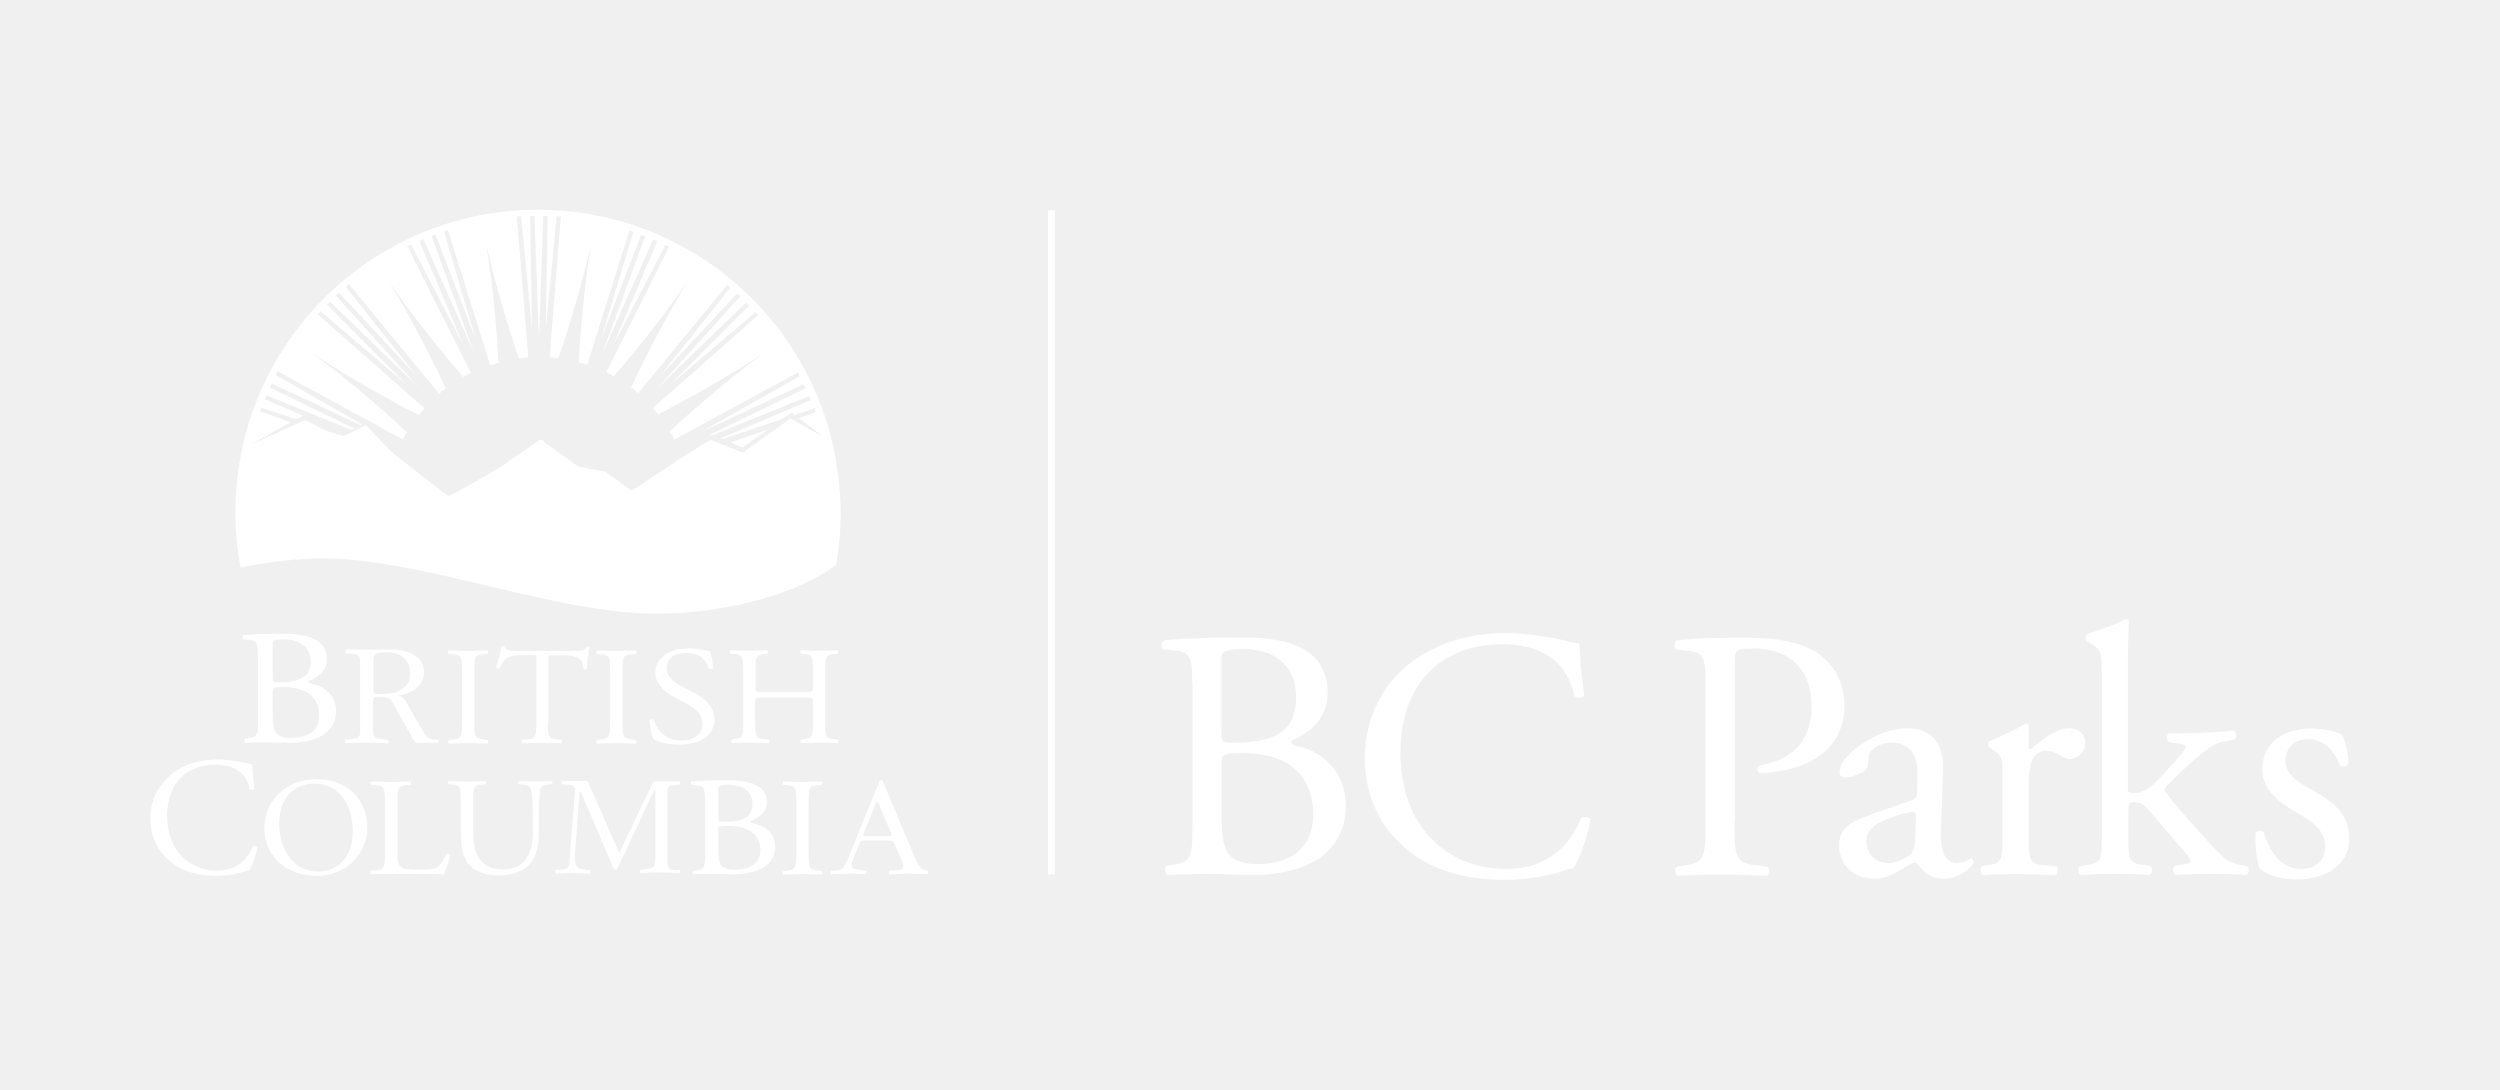
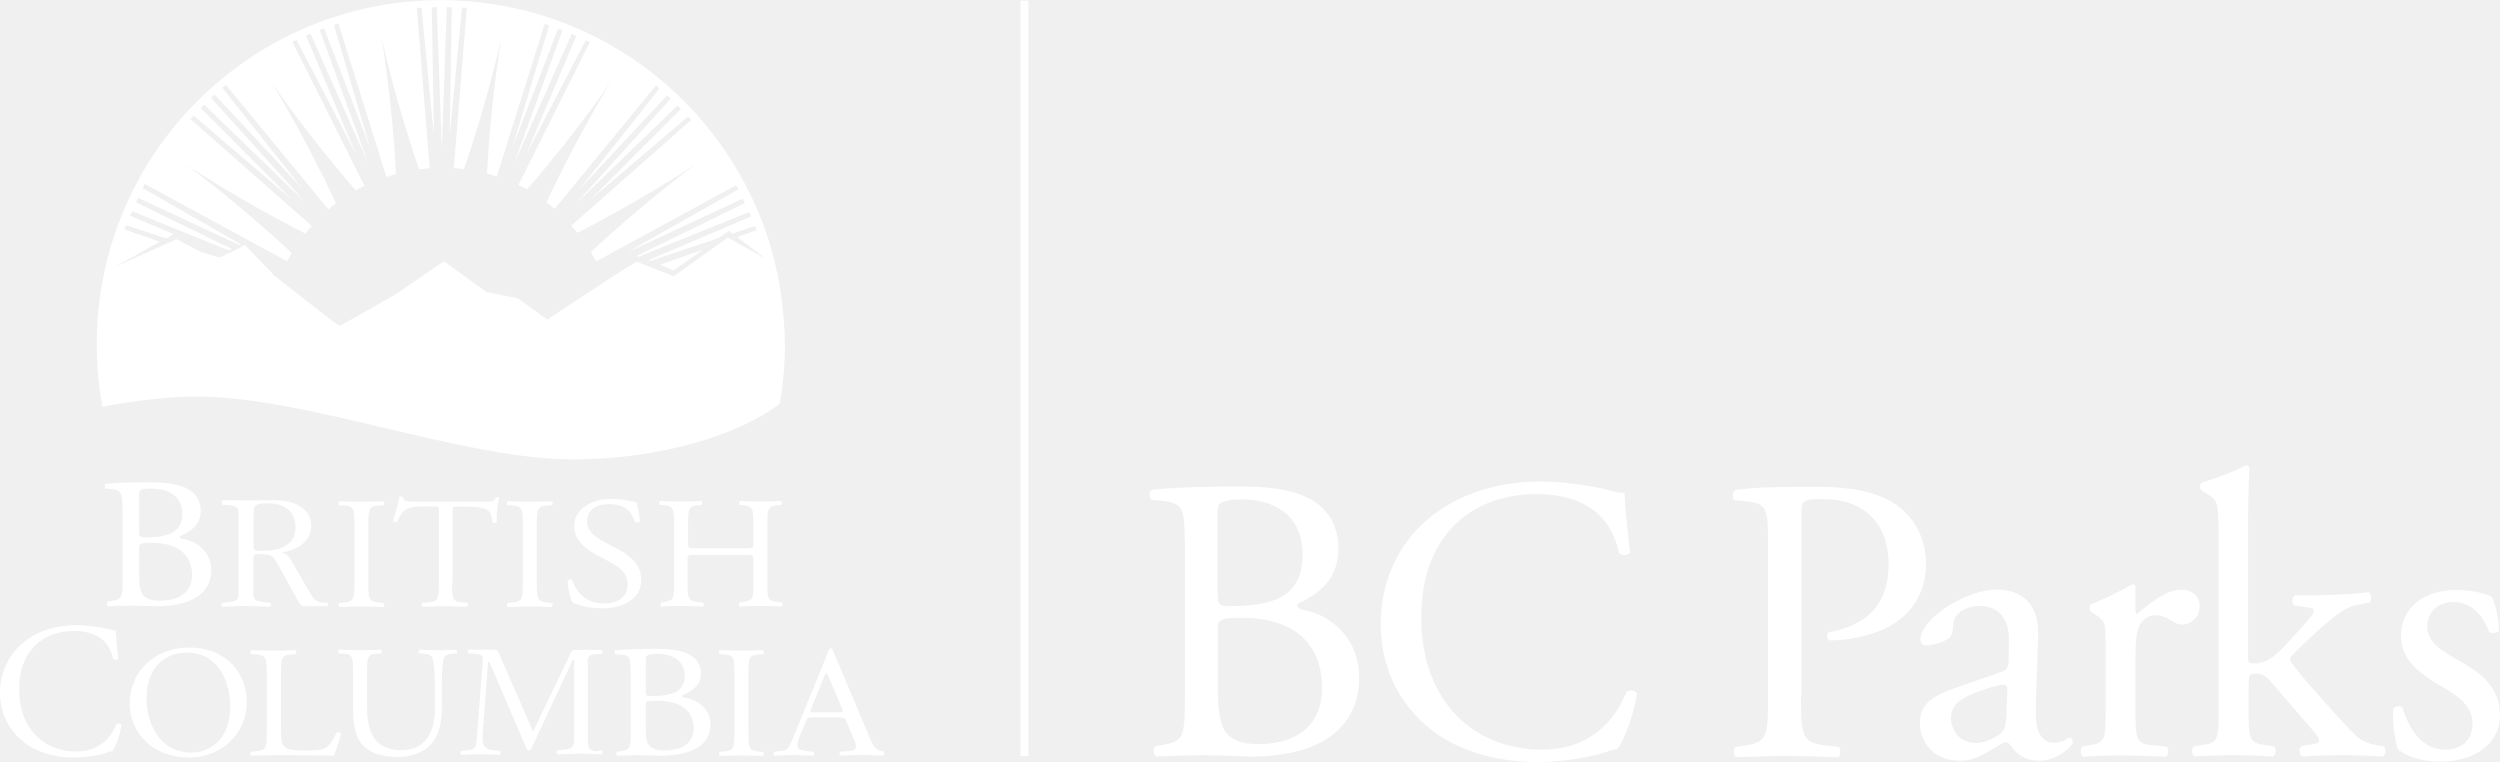
- <svg xmlns="http://www.w3.org/2000/svg" version="1.1" id="BC_Parks_Logo" x="0px" y="0px" viewBox="0 0 1080 470.7" style="enable-background:new 0 0 1080 470.7;" xml:space="preserve">
+ <svg xmlns="http://www.w3.org/2000/svg" version="1.1" id="BC_Parks_Logo" x="0px" y="0px" viewBox="64.92 90.53 950.01 289.53" style="enable-background:new 64.92 90.53 950.01 289.53;" xml:space="preserve">
  <style type="text/css">
	.st0{fill:#FFFFFF;}
</style>
  <g>
    <g>
      <path class="st0" d="M1012,317.6c1.4,3.4,2.5,8.3,2.5,12.5c-0.6,1.1-2.9,1.4-3.7,0.5c-2.6-6.8-7.2-11.3-13.6-11.3    c-6,0-9.9,3.9-9.9,9.4c0,6.3,6.5,9.7,11.9,12.8c8.2,4.6,15.7,9.9,15.7,20.8c0,11.7-10.8,17.6-22.2,17.6c-7.2,0-12.6-1.5-16.5-4.6    c-1.2-2.9-2.2-10.5-1.8-15.6c0.8-0.9,2.8-1.1,3.5-0.2c2.6,8.5,7.5,15.9,16.3,15.9c5.5,0,10.3-3.2,10.3-9.9    c0-7.1-6.2-10.9-11.9-14.2c-8.9-5.1-15.3-10.5-15.3-19c0-11.3,9.3-17.6,21-17.6C1004.9,314.8,1010.6,316.3,1012,317.6" />
      <path class="st0" d="M907.9,290.7c0-9.1-0.2-10-4.8-12.8l-1.5-0.9c-0.8-0.5-0.8-2.6,0-3.1c3.9-1.2,11.1-3.5,16.6-6.5    c0.6,0,1.2,0.3,1.5,0.9c-0.2,4.6-0.5,12.3-0.5,19.1v52.9c0,2,0.1,2.3,2.8,2.3c3.4,0,6.3-1.7,10.5-6l6.3-6.8    c4.3-4.6,5.4-6.3,5.4-7.1s-0.8-1.2-3.4-1.5l-3.7-0.5c-1.4-0.5-1.4-3.4,0-3.9h3.5c6.8,0,15.9-0.3,24.5-1.2c1.1,0.5,1.2,3.1,0.3,3.9    l-4.9,0.9c-3.1,0.6-5.7,2.2-9.7,5.4c-6,4.8-11.3,10.3-14,12.9c-1.9,1.7-2,2.5-1.1,3.7c2.6,3.5,5.1,6.5,10.3,12.3    c6,6.8,11.4,12.8,14.5,15.7c2.2,2,5.2,2.9,8,3.4l2.2,0.3c1.1,0.8,0.9,3.4-0.3,3.9c-4.5-0.3-9.7-0.5-14.6-0.5    c-6.2,0-11.6,0.2-16,0.5c-1.2-0.6-1.4-3.2-0.3-3.9l2.8-0.5c2.3-0.3,3.9-0.6,3.9-1.5c0-0.9-0.6-2-2.6-4.3l-16.5-19.1    c-1.4-1.5-3.1-2.2-4.8-2.2c-2.8,0-2.9,0.5-2.9,5.2v8.5c0,11.1,0.3,12.6,5.9,13.4l3.7,0.5c1.1,0.8,0.8,3.4-0.3,3.9    c-5.1-0.3-9.6-0.5-15-0.5c-5.5,0-10.2,0.2-14.8,0.5c-1.1-0.5-1.4-3.1-0.2-3.9l3.4-0.5c5.7-0.8,5.9-2.3,5.9-13.4V290.7z" />
      <path class="st0" d="M865,333.4c0-6,0-6.8-4.2-9.6l-1.4-0.9c-0.6-0.6-0.6-2.3,0.2-2.8c3.5-1.2,11.7-5.2,15.6-7.6    c0.8,0.2,1.2,0.5,1.2,1.1v8.9c0,0.8,0.2,1.2,0.5,1.4c5.4-4.5,11.3-9.3,17-9.3c3.9,0,6.9,2.5,6.9,6.2c0,5.1-4.2,7.1-6.6,7.1    c-1.5,0-2.3-0.5-3.4-1.1c-2.3-1.5-4.6-2.5-6.8-2.5c-2.5,0-4.3,1.4-5.6,3.1c-1.5,2.2-2,6.6-2,11.9v21c0,11.1,0.3,12.9,6.2,13.4    l5.6,0.5c1.1,0.8,0.8,3.4-0.3,3.9c-7.2-0.3-11.7-0.5-17.1-0.5c-5.5,0-10.2,0.2-14.2,0.5c-1.1-0.5-1.4-3.1-0.3-3.9l2.9-0.5    c5.7-0.9,5.9-2.3,5.9-13.4V333.4z" />
      <path class="st0" d="M816,372.9c3.1,0,7.9-2.3,9.4-3.9c1.8-1.8,1.8-4,2-7.2l0.3-9.1c0-1.7-0.6-2-1.5-2c-0.9,0-3.5,0.6-6.3,1.5    c-9.1,3.1-13.6,5.4-13.6,11.4C806.3,366.3,808.2,372.9,816,372.9 M825.6,345.8c2.3-0.8,2.6-2.2,2.6-4.5l0.1-7.1    c0.2-5.7-1.7-13.4-11.2-13.4c-4.3,0-9.6,2.2-9.9,6.9c-0.2,2.5-0.3,4.3-1.5,5.2c-2.3,1.8-6.5,2.9-8.8,2.9c-1.4,0-2.2-0.8-2.2-2.2    c0-8,17.4-19,28.7-19c11.1,0,16.5,6.5,16,18l-0.9,26.8c-0.3,7.1,1.1,13.4,7.1,13.4c1.5,0,2.9-0.5,3.9-0.9c0.8-0.5,1.5-1.1,2-1.1    c0.6,0,1.1,0.9,1.1,2c0,0.8-5.4,6.8-12.9,6.8c-3.7,0-7.4-1.4-10-4.8c-0.6-0.9-1.5-2.2-2.5-2.2c-1.1,0-2.9,1.4-6,3.1    c-3.4,1.9-6.8,3.9-11.1,3.9c-4.5,0-8.2-1.2-10.8-3.5c-2.9-2.6-4.8-6.5-4.8-10.8c0-6,2.9-9.6,12.8-13.1L825.6,345.8z" />
      <path class="st0" d="M749.3,354.6c0,16.2,0.3,18.2,10.2,19.3l4.2,0.5c0.9,0.8,0.6,3.4-0.3,3.9c-8.8-0.3-13.9-0.5-20-0.5    c-6.5,0-12,0.2-18.8,0.5c-0.9-0.5-1.2-2.9-0.3-3.9l3.2-0.5c8.9-1.2,9.3-3.1,9.3-19.3v-56.9c0-13.1-0.3-15.7-7.2-16.5l-5.5-0.6    c-1.1-0.9-0.9-3.2,0.3-3.9c8.2-1.1,17.7-1.2,30.5-1.2c12.8,0,22.3,1.7,29.6,6.2c7.1,4.5,12.3,12.5,12.3,23.1    c0,14.2-8.8,21.3-15.4,24.5c-6.8,3.2-14.9,4.6-21.3,4.6c-1.1-0.5-1.1-2.8-0.2-3.1c16.6-3.1,22.7-12.5,22.7-25.9    c0-15-8.8-24.7-24.8-24.7c-8.2,0-8.3,0.6-8.3,5.5V354.6z" />
      <path class="st0" d="M609,286.6c11.3-8.8,25.6-13.1,41.6-13.1c8.3,0,20,1.7,27.3,3.7c1.9,0.5,2.9,0.8,4.3,0.6    c0.2,3.5,0.9,13.3,2.2,22.7c-0.8,1.1-3.1,1.2-4.2,0.3c-2.3-10.5-9.2-22.5-31.6-22.5c-23.6,0-43.6,14.9-43.6,46.9    c0,32.4,20.5,50.2,45.8,50.2c19.9,0,28.7-13,32.2-22c1.1-0.8,3.4-0.5,4,0.6c-1.1,8-5.1,18.2-7.4,21.1c-1.8,0.3-3.7,0.9-5.4,1.5    c-3.4,1.2-14.5,3.5-24.3,3.5c-13.9,0-27.1-2.8-38.4-10.3c-12.3-8.5-21.9-22.5-21.9-42.4C589.6,310.3,597.3,295.7,609,286.6" />
      <path class="st0" d="M527.7,352.2c0,5.5,0.3,13.4,3.2,16.8c2.9,3.5,7.6,4.3,12.2,4.3c13.7,0,24.2-6.2,24.2-21.6    c0-12.2-6.2-26.4-30.7-26.4c-8.3,0-8.9,0.9-8.9,4V352.2z M527.7,316.5c0,4.3,0.2,4.6,8,4.3c15.7-0.6,24.2-5.2,24.2-19.7    c0-15.1-11.2-20.8-23-20.8c-3.4,0-5.7,0.3-7.1,0.9c-1.5,0.5-2.2,1.2-2.2,4V316.5z M515.1,296c0-11.4-0.6-14.3-7.6-15l-4.9-0.5    c-1.2-0.9-1.1-3.2,0.2-3.9c8.3-0.8,18.8-1.2,33.1-1.2c9.7,0,19,0.8,25.9,4.3c6.6,3.2,11.7,9.4,11.7,19.3    c0,11.1-6.5,16.8-15.7,21.1c0,1.5,1.2,2,2.9,2.3c8.3,1.5,20.7,9.3,20.7,25.7c0,17.9-13.3,29.9-41,29.9c-4.5,0-12-0.5-18.5-0.5    c-6.8,0-12,0.3-17.7,0.5c-0.9-0.5-1.2-2.9-0.3-3.9l2.8-0.5c8.2-1.4,8.5-3.1,8.5-19.3V296z" />
    </g>
    <rect x="452.7" y="90.8" class="st0" width="3" height="287" />
    <g>
      <path class="st0" d="M383.1,361.2h-7.8c-0.3,0-2.4,0.3-2.4-0.4c0-0.2,0.1-0.6,0.2-0.8l4.7-11.6c0.1-0.3,0.6-1.9,1.2-1.9    c0.4,0,1,1.7,1.1,1.9l4.6,10.9c0,0.1,0.5,1.1,0.5,1.4C385.1,361.4,383.5,361.2,383.1,361.2 M400.7,376.2l-0.2-0.2    c-0.3,0-0.6-0.1-0.9-0.1c-2.6-0.6-3.6-3.7-4.6-6l-13.4-31.8c-0.1-0.4-0.4-1.2-0.9-1.2c-0.7,0-0.9,0.9-1.1,1.4L366.7,370    c-0.5,1.2-1.7,4.1-2.5,5c-0.7,0.7-1.5,0.8-2.4,0.9c0,0-0.7,0.1-1.1,0.1l-1.6,0.2c-0.4,0.4-0.3,1.3,0.1,1.5c0.9,0,2.5-0.1,2.5-0.1    c1.8,0,3.5-0.2,5.3-0.2c1.5,0,3,0.2,4.4,0.2c0,0,1.6,0.1,2.5,0.1c0.4-0.2,0.5-1.1,0.1-1.5l-1.7-0.2c-0.3,0-0.9-0.1-0.9-0.1    c-1.5-0.2-3.5-0.4-3.5-2.1c0-1.1,0.5-2.5,0.9-3.5l2-4.7c1-2.3,0.6-2.5,3.3-2.5h9c3.2,0,2.7,0,4.1,3.2l2.1,4.8    c0.3,0.8,0.9,2.2,0.9,3.1c0,1.6-1.7,1.7-3.4,1.8c0,0-0.5,0-1,0.1l-1.6,0.1c-0.4,0.4-0.3,1.3,0.1,1.5c0.9,0,2.5-0.1,2.5-0.1    c1.9-0.1,3.8-0.2,5.6-0.2c2.3,0,4.7,0.2,7,0.2c0.8,0,0.1,0,1,0.1C401,377.5,401.1,376.5,400.7,376.2" />
      <path class="st0" d="M344,346.9c0-6.4-0.1-7.4-4-7.7l-1.6-0.1c-0.4-0.2-0.3-1.3,0.1-1.5c3.3,0.1,5.5,0.2,8.2,0.2    c2.6,0,4.8-0.1,8.1-0.2c0.4,0.2,0.5,1.3,0.1,1.5l-1.6,0.1c-3.8,0.3-4,1.3-4,7.7v21.5c0,6.4,0.1,7.2,4,7.7l1.6,0.2    c0.4,0.2,0.3,1.3-0.1,1.5c-3.3-0.1-5.5-0.2-8.1-0.2c-2.7,0-5,0.1-8.2,0.2c-0.4-0.2-0.5-1.1-0.1-1.5l1.6-0.2c3.8-0.4,4-1.3,4-7.7    V346.9z" />
      <path class="st0" d="M310.3,367.4c0,2.2,0.1,5.3,1.5,6.6c1.3,1.4,3.5,1.7,5.6,1.7c6.3,0,11.1-2.4,11.1-8.5    c0-4.8-2.8-10.4-14.1-10.4c-3.8,0-4.1,0.4-4.1,1.6V367.4z M310.3,353.3c0,1.7,0.1,1.8,3.7,1.7c7.2-0.2,11.1-2.1,11.1-7.8    c0-6-5.2-8.2-10.5-8.2c-1.6,0-2.6,0.1-3.3,0.4c-0.7,0.2-1,0.5-1,1.6V353.3z M304.5,345.2c0-4.5-0.3-5.7-3.5-5.9l-2.3-0.2    c-0.3-0.2-0.4-1.5,0.1-1.5c3.8-0.3,8.6-0.5,15.2-0.5c4.5,0,8.7,0.3,11.9,1.7c3,1.3,5.4,3.7,5.4,7.6c0,4.4-3,6.6-7.2,8.4    c0,0.6,0.6,0.8,1.3,0.9c3.8,0.6,9.5,3.6,9.5,10.2c0,7.1-6.1,11.8-18.8,11.8c-2,0-5.5-0.2-8.5-0.2c-3.1,0-5.5,0.1-8.1,0.2    c-0.4-0.2-0.6-1.2-0.1-1.5l1.3-0.2c3.7-0.5,3.9-1.2,3.9-7.6V345.2z" />
      <path class="st0" d="M291.9,376c-0.3,0-1-0.1-1-0.1c-0.7-0.1-1.3-0.2-1.8-0.7c-0.8-0.9-0.8-3.5-0.8-4.5v-26.4    c0-1.2-0.3-3.6,0.6-4.5c0.4-0.5,1.3-0.6,2.1-0.6v0c0.5,0,0.5,0,0.9-0.1l1.7-0.1c0.4-0.2,0.3-1.3-0.1-1.5c-0.9,0-1.7,0-2.5,0v0    h-7.1c-0.8,0-1.5,0-1.9,0.8l-14.5,30.2l-12.8-29.2c-0.4-1-0.5-1.9-1.8-1.9h-7.4c-0.8,0-1.6,0-2.5-0.1c-0.4,0.2-0.5,1.3-0.1,1.5    l1.7,0.1c0.3,0,1,0.1,1,0.1c2.8,0.2,3,0.8,2.7,3.7l-2.2,28.3c-0.2,2.9-0.3,4.4-3.3,4.6c0,0-0.6,0.1-1,0.1l-1.7,0.2    c-0.4,0.4-0.3,1.3,0.1,1.5c0.9,0,2.5-0.1,2.5-0.1c1.5-0.1,3.1-0.2,4.6-0.2c1.7,0,3.3,0.2,5,0.2c0.8,0,1.6,0.1,2.5,0.1    c0.4-0.2,0.5-1.1,0.1-1.5l-1.7-0.2c-0.4,0-0.9-0.1-0.9-0.1c-4.3-0.3-4.2-3.3-3.9-7.1l2-26.4h0.5l13.9,32.4    c0.1,0.4,0.3,1.2,1.1,1.2c0.6,0,0.8-0.7,1.1-1.1l15.6-33.3h0.5v29c0,1.2,0.1,3.5-1.1,4.4c-0.6,0.5-2.7,0.7-2.7,0.7    c-0.3,0-0.6,0.1-0.9,0.1l-1.7,0.2c-0.4,0.4-0.3,1.3,0.1,1.5c0.9,0,2.4-0.1,2.4-0.1c2.3-0.1,4.6-0.2,6.9-0.2c1.7,0,4.9,0.2,4.9,0.2    c0.8,0,1.7,0.1,2.5,0.1c0.4-0.2,0.5-1.1,0.1-1.5L291.9,376z" />
      <path class="st0" d="M230.2,352.7c0-3.7-0.1-10.7-1.2-12.5c-0.4-0.7-1.6-1.2-3.2-1.3l-1.6-0.1c-0.4-0.4-0.3-1.2,0.1-1.4    c2.4,0.1,4.8,0.2,7.3,0.2c2.7,0,4.4-0.1,6.7-0.2c0.5,0.3,0.4,1.1,0.1,1.4l-1.5,0.1c-1.6,0.1-2.8,0.7-3.2,1.4    c-0.9,2-0.9,8.9-0.9,12.3v6.8c0,5.3-0.9,10.8-4.5,14.4c-2.8,2.8-7.5,4.4-12.2,4.4c-4.4,0-8.8-0.8-12-3.3c-3.4-2.6-5-7.1-5-14.2    v-14.2c0-6.3-0.1-7.3-3.8-7.6l-1.6-0.1c-0.4-0.2-0.3-1.3,0.1-1.4c3.2,0.1,5.4,0.2,7.9,0.2c2.6,0,4.7-0.1,7.9-0.2    c0.4,0.2,0.5,1.2,0.1,1.4l-1.5,0.1c-3.7,0.3-3.8,1.3-3.8,7.6v13c0,9.7,3.2,16.1,13,16.1c9.3,0,12.8-6.9,12.8-16V352.7z" />
      <path class="st0" d="M166.3,346.8c0-6.3-0.1-7.3-4.3-7.6l-1.7-0.1c-0.4-0.2-0.3-1.3,0.1-1.5c3.7,0.1,6,0.2,8.6,0.2    c2.6,0,4.8-0.1,8.2-0.2c0.4,0.2,0.5,1.3,0.1,1.5l-1.6,0.1c-3.9,0.3-4,1.3-4,7.6v21c0,3.8,0.2,5.4,1.4,6.5c0.7,0.7,2,1.4,7.2,1.4    c5.6,0,7-0.2,8.1-0.8c1.3-0.7,3.1-2.9,4.4-6c0.4-0.3,1.7-0.1,1.7,0.4c0,0.7-1.9,6.8-2.8,8.4c-3.4-0.1-9.7-0.2-16.5-0.2H169    c-2.8,0-4.9,0.1-8.6,0.2c-0.4-0.2-0.5-1.1-0.1-1.5l2-0.2c3.8-0.4,4-1.2,4-7.5V346.8z" />
      <path class="st0" d="M152.4,359.2c0-10-4.6-20.7-16.7-20.7c-6.6,0-15.1,4.3-15.1,17.5c0,8.9,4.6,20.5,17,20.5    C145.2,376.5,152.4,371,152.4,359.2 M114.2,357.9c0-12.1,9.5-21.3,22.5-21.3c14.6,0,22,10.1,22,20.7c0,12.2-9.8,21.1-22,21.1    C122.7,378.3,114.2,368.8,114.2,357.9" />
      <path class="st0" d="M74.3,334.3c5.3-4.2,12.1-6.2,19.7-6.2c3.9,0,9.5,0.8,12.9,1.7c0.9,0.2,1.4,0.4,2,0.3c0.1,1.7,0.4,6.3,1,10.7    c-0.4,0.5-1.5,0.6-2,0.1c-1.1-5-4.4-10.6-15-10.6c-11.2,0-20.7,7.1-20.7,22.1c0,15.3,9.7,23.7,21.7,23.7c9.4,0,13.6-6.1,15.3-10.4    c0.5-0.4,1.6-0.2,1.9,0.3c-0.5,3.8-2.4,8.6-3.5,10c-0.9,0.1-1.8,0.4-2.6,0.7c-1.6,0.6-6.9,1.7-11.5,1.7c-6.6,0-12.9-1.3-18.2-4.9    c-5.8-4-10.4-10.6-10.4-20C65,345.6,68.7,338.6,74.3,334.3" />
      <path class="st0" d="M329.4,301.4c-3.1,0-3.2,0.1-3.2,1.9v8.5c0,6.3,0.3,7.2,4,7.5l1.9,0.2c0.4,0.2,0.3,1.3-0.1,1.5    c-3.5-0.1-5.7-0.2-8.2-0.2c-2.8,0-5,0.1-7.5,0.2c-0.4-0.2-0.5-1.1-0.1-1.5l1.1-0.2c3.6-0.6,3.8-1.2,3.8-7.5v-21.7    c0-6.3-0.5-7.4-3.8-7.6l-1.7-0.1c-0.4-0.2-0.3-1.3,0.1-1.5c3.2,0.1,5.4,0.2,8.2,0.2c2.5,0,4.7-0.1,7.5-0.2    c0.4,0.2,0.5,1.3,0.1,1.5l-1.2,0.1c-3.8,0.4-3.9,1.3-3.9,7.6v6.9c0,1.9,0.1,1.9,3.2,1.9H348c3.1,0,3.2-0.1,3.2-1.9v-6.9    c0-6.3-0.1-7.2-4-7.6l-1.2-0.1c-0.4-0.2-0.3-1.3,0.1-1.5c3,0.1,5.2,0.2,7.9,0.2c2.5,0,4.7-0.1,7.7-0.2c0.4,0.2,0.5,1.3,0.1,1.5    l-1.4,0.1c-3.8,0.4-3.9,1.3-3.9,7.6v21.7c0,6.3,0.1,7.1,3.9,7.5l1.6,0.2c0.4,0.2,0.3,1.3-0.1,1.5c-3.1-0.1-5.3-0.2-7.9-0.2    c-2.7,0-5,0.1-7.9,0.2c-0.4-0.2-0.5-1.1-0.1-1.5l1.2-0.2c4-0.6,4-1.2,4-7.5v-8.5c0-1.8-0.1-1.9-3.2-1.9H329.4z" />
      <path class="st0" d="M293.6,321.7c-6,0-9.7-1.6-11.1-2.2c-0.9-1.3-1.8-5.6-1.9-8.4c0.4-0.4,1.4-0.5,1.7-0.2c1.1,3.1,4,9,12.2,9    c6,0,8.9-3.3,8.9-6.9c0-2.7-0.6-5.6-5.8-8.4l-6.8-3.7c-3.6-2-7.7-5.4-7.7-10.4c0-5.7,5.3-10.4,14.5-10.4c2.2,0,4.8,0.4,6.6,0.8    c0.9,0.2,1.9,0.4,2.5,0.4c0.6,1.5,1.3,4.8,1.3,7.4c-0.3,0.4-1.4,0.5-1.8,0.2c-0.9-2.9-2.8-6.8-9.7-6.8c-7,0-8.5,3.9-8.5,6.7    c0,3.5,3.4,6,6,7.4l5.7,3c4.5,2.4,8.9,5.9,8.9,11.6C308.8,317.2,302.9,321.7,293.6,321.7" />
      <path class="st0" d="M263.6,290.3c0-6.4-0.1-7.4-4.1-7.7l-1.7-0.1c-0.4-0.2-0.3-1.3,0.1-1.5c3.4,0.1,5.6,0.2,8.4,0.2    c2.7,0,5-0.1,8.3-0.2c0.4,0.2,0.5,1.3,0.1,1.5l-1.7,0.1c-3.9,0.3-4.1,1.3-4.1,7.7v21.5c0,6.4,0.1,7.2,4.1,7.7l1.7,0.2    c0.4,0.2,0.3,1.3-0.1,1.5c-3.3-0.1-5.6-0.2-8.3-0.2c-2.8,0-5.1,0.1-8.4,0.2c-0.4-0.2-0.5-1.1-0.1-1.5l1.7-0.2    c3.9-0.4,4.1-1.3,4.1-7.7V290.3z" />
      <path class="st0" d="M236.7,311.9c0,6.3,0.1,7.2,3.8,7.5l2,0.2c0.4,0.2,0.3,1.3-0.1,1.5c-3.6-0.1-5.7-0.2-8.2-0.2    c-2.5,0-4.7,0.1-8.7,0.2c-0.4-0.2-0.5-1.2,0-1.5l2.3-0.2c3.6-0.3,3.9-1.2,3.9-7.5v-27c0-1.9,0-1.9-1.9-1.9h-3.4    c-2.7,0-6.1,0.1-7.7,1.5c-1.5,1.3-2.1,2.7-2.8,4.2c-0.5,0.4-1.4,0.1-1.6-0.4c1-2.7,1.9-6.6,2.4-9c0.2-0.1,1-0.2,1.2,0    c0.4,1.9,2.4,1.9,5.3,1.9h25.4c3.4,0,3.9-0.1,4.9-1.7c0.3-0.1,1-0.1,1.1,0.2c-0.7,2.5-1.1,7.4-0.9,9.2c-0.3,0.5-1.3,0.5-1.6,0.1    c-0.2-1.5-0.6-3.7-1.6-4.4c-1.4-1-3.8-1.5-7.3-1.5h-4.5c-1.9,0-1.8,0.1-1.8,2V311.9z" />
      <path class="st0" d="M199.6,290.3c0-6.4-0.1-7.4-4.1-7.7l-1.7-0.1c-0.4-0.2-0.3-1.3,0.1-1.5c3.3,0.1,5.6,0.2,8.4,0.2    c2.7,0,5-0.1,8.3-0.2c0.4,0.2,0.5,1.3,0.1,1.5l-1.7,0.1c-3.9,0.3-4.1,1.3-4.1,7.7v21.5c0,6.4,0.1,7.2,4.1,7.7l1.7,0.2    c0.4,0.2,0.3,1.3-0.1,1.5c-3.3-0.1-5.6-0.2-8.3-0.2c-2.8,0-5.1,0.1-8.4,0.2c-0.4-0.2-0.5-1.1-0.1-1.5l1.7-0.2    c4-0.4,4.1-1.3,4.1-7.7V290.3z" />
      <path class="st0" d="M164.9,299.8c-1.2,0-3.6,0.4-3.6-1.2V287c0-4.5,0.1-5.2,5.6-5.2c6.4,0,10.3,3.2,10.3,9.2c0,2.6-0.9,5-3.3,6.6    C171.2,299.5,168.2,299.8,164.9,299.8 M189.3,319.6l-1.7-0.1c-0.3,0-0.6-0.1-0.9-0.1c-2.4-0.4-3.4-2.6-4.6-4.6l-5.8-10.1    c-1-1.7-2.1-3.9-4.4-4.3c5.9-0.7,11.3-4.1,11.3-10c0-6.8-6.7-9.8-13.5-9.8c-4.1,0-7.8,0.1-11.9,0.1c-2.3,0-5-0.1-7.3-0.1    c-1.3,0-1.3,0.3-1.3,1c0,1,0.4,0.8,1.8,0.8c4.8,0.3,4.6,1.2,4.6,5.3V314c0,3.8,0.3,4.9-3.6,5.3c0,0-0.6,0.1-1,0.1l-1.7,0.2    c-0.4,0.4-0.3,1.3,0.1,1.5c0.9,0,2.5-0.1,2.5-0.1c2.2-0.1,4.4-0.2,6.6-0.2c2.2,0,4.3,0.2,6.5,0.2v0c0.8,0,1.6,0.1,2.5,0.1    c0.4-0.2,0.5-1.1,0.1-1.5l-1.7-0.2c-0.3,0-0.9-0.1-0.9-0.1c-4-0.3-3.8-1.4-3.8-5.3v-10c0-0.6-0.1-2.1,0.4-2.6    c0.4-0.4,1-0.3,1.6-0.3c5.4,0,5.4,0.5,7.9,5l7,12.6c0.6,1,1,2.2,2.4,2.2h6.1c0.8,0,1.6,0,2.5,0.1    C189.6,320.9,189.7,319.9,189.3,319.6" />
      <path class="st0" d="M117.8,309.1c0,2.5,0.2,6.1,1.6,7.7c1.5,1.6,3.8,2,6.2,2c7,0,12.3-2.8,12.3-9.9c0-5.6-3.1-12.1-15.6-12.1    c-4.2,0-4.5,0.4-4.5,1.8V309.1z M117.8,292.7c0,2,0.1,2.1,4.1,2c8-0.3,12.3-2.4,12.3-9c0-6.9-5.7-9.5-11.7-9.5    c-1.7,0-2.9,0.1-3.6,0.4c-0.8,0.2-1.1,0.6-1.1,1.8V292.7z M111.4,283.3c0-5.2-0.4-6.6-3.9-6.9l-2.5-0.2c-0.4-0.3-0.3-1.7,0.1-1.8    c4.2-0.4,9.6-0.6,16.9-0.6c4.9,0,9.6,0.4,13.2,2c3.4,1.5,6,4.3,6,8.8c0,5.1-3.3,7.7-8,9.7c0,0.7,0.6,0.9,1.5,1.1    c4.2,0.7,10.5,4.2,10.5,11.8c0,8.2-6.7,13.7-20.8,13.7c-2.3,0-6.1-0.2-9.4-0.2c-3.5,0-6.1,0.1-9,0.2c-0.5-0.2-0.6-1.3-0.2-1.8    l1.4-0.2c4.2-0.6,4.3-1.4,4.3-8.8V283.3z" />
    </g>
    <g>
      <polygon class="st0" points="320.8,193.3 332.1,185.4 315.7,191.1   " />
      <path class="st0" d="M359.5,190.8L359.5,190.8C345.7,133.3,294,90.6,232.4,90.6c-62.7,0-115.2,44.2-127.8,103.2    c0.1,0,0.1-0.1,0.2-0.1c-0.1,0-0.1,0.1-0.2,0.1c-1.9,8.9-2.9,18-2.9,27.5c0,8.1,0.7,16.1,2.2,23.8c0,0,19.3-3.9,35.4-3.9    c42.4,0,101,23.9,143.6,23.9c31.2,0,61.7-8.6,78.3-21.1c1.3-7.4,2-15,2-22.7C363,210.8,361.8,200.6,359.5,190.8z M320.9,195.5    l-14-5.5c-4.7,2.4-34,22-34,22l-11.2-8.1l-12-2.4l-16.1-11.7l-18.4,12.6c0,0-20.6,11.9-21.3,11.9c-0.7,0-24.8-19.1-24.8-19.1    L158,183.6c-1.9,1.2-9.4,4.7-9.4,4.7l-0.4,0.1l-7.3-2.3l-8.9-4.7L106.3,193l0.3-0.1l1-0.4l18-10.1l-13.4-4.7l0.7-1.6l15.1,5l0.1,0    l2-1.1l0.8-0.5l-16.5-7l0.7-1.7l36.8,14.9l1.2-0.5l-36.5-17.8l0.8-1.7l38.6,18l0.5-0.3L119.1,162l0.8-1.6l54.1,29.4    c0.4-0.8,1.4-2.3,1.8-3.1c-20.6-19.3-40.4-33.8-40.4-33.8s20.4,13.7,45.6,26.4c0.8-1,1.5-1.9,2.4-2.9l-46.1-40.6l1.2-1.3    l37.2,31.7l-34.5-34.6l1.3-1.3l38.7,37.4l-36.1-40l1.4-1.2l33.3,35.7l-30.4-38.3l1.3-1.2l39,47.4c1-0.9,1.8-1.5,2.9-2.3    c-11.8-25.5-24.7-46.3-24.7-46.3s13.7,20.2,32.2,41.3c1.1-0.6,2.3-1.2,3.4-1.8l-0.2-0.1l-27.3-54.5l1.6-0.7l22.6,43.4l-19-45    l1.7-0.8l21.9,49.2l-18.4-50.6l1.7-0.6l17.5,45.6l-13.8-46.9l1.7-0.6l18.2,58.2l0,0.2l0,0c1.2-0.4,2.4-0.8,3.7-1.1    c-1.4-28-5.5-51.9-5.5-51.9s5.1,23.7,14.3,50.1c1.3-0.2,2.6-0.3,3.9-0.4l0-0.1h0.2l-0.1-0.1l-4.9-60.8l1.8-0.1l4.7,48.7L229,93.3    l1.9-0.1l1.9,53.8l1.9-53.8l1.9,0.1l-0.8,48.8l4.7-48.7l1.8,0.1l-4.9,60.8l-0.1,0.1h0l0,0h0.1c1.3,0.1,2.5,0.2,3.8,0.4    c9.2-26.4,14.3-50.1,14.3-50.1s-4.1,23.8-5.5,51.8c1.3,0.3,2.5,0.7,3.7,1.1l18.2-58l1.7,0.6L259.5,147l17.5-45.6l1.7,0.6    l-18.4,50.6l21.9-49.2l1.7,0.8l-19,45l22.6-43.4l1.6,0.7l-27.2,54.3l0,0c1.1,0.5,2.2,1.1,3.3,1.7c18.4-21.1,32-41.1,32-41.1    s-12.8,20.6-24.6,46c1.1,0.8,2.1,1.6,3.1,2.5l38.5-46.9l1.3,1.2l-30.4,38.3l33.3-35.7l1.4,1.2l-36.1,40l38.7-37.4l1.3,1.3    l-34.5,34.6l37.2-31.7l1.2,1.3l-45.6,40.2l0,0c0.8,0.9,1.6,1.8,2.3,2.7c25-12.7,45.2-26.2,45.2-26.2s-19.7,14.4-40.1,33.6    c0.6,0.9,1.5,2.5,2,3.5l53.3-29l0.8,1.6l-42.6,24.1l44.3-20.6l0.8,1.7l-41.2,20.1l0.8,0.3l42-17l0.7,1.7l-39,16.6l0.7,0.3l26-8.7    l3.9-2.7l1.3,1l8.6-2.9l0.7,1.6l-7.4,2.6l10.7,8.2l-14.3-8L320.9,195.5z" />
    </g>
  </g>
</svg>
